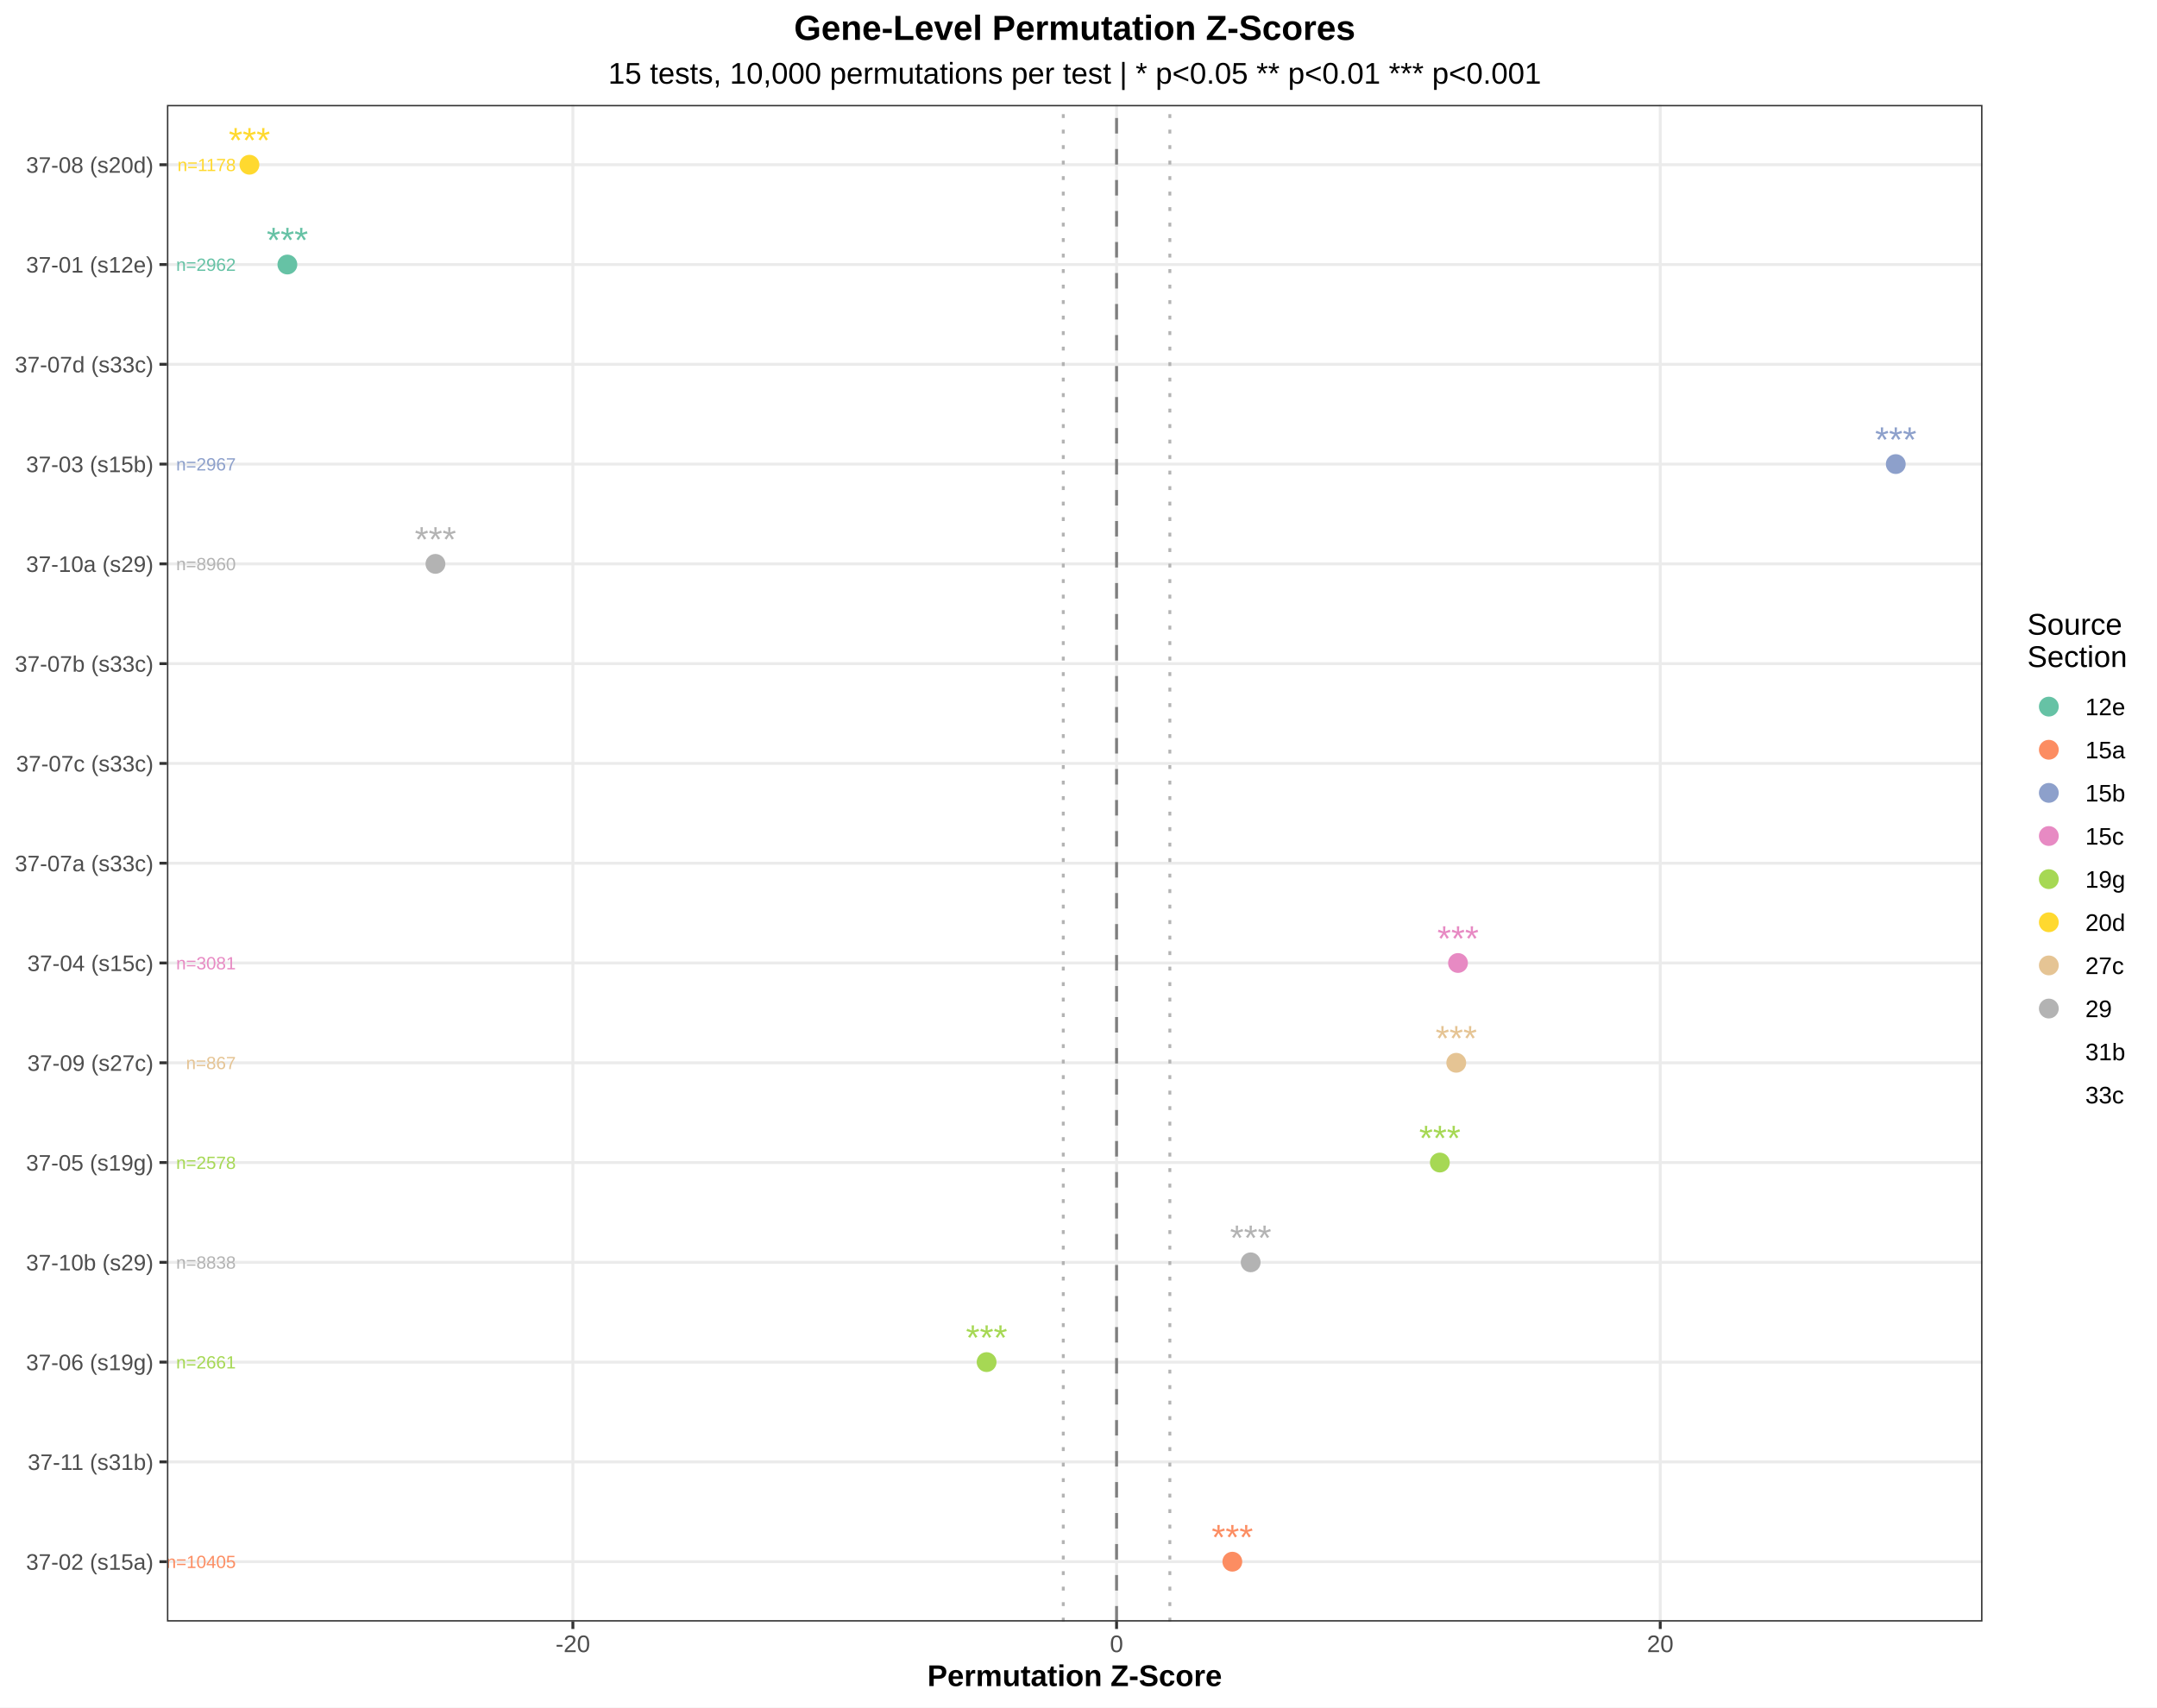
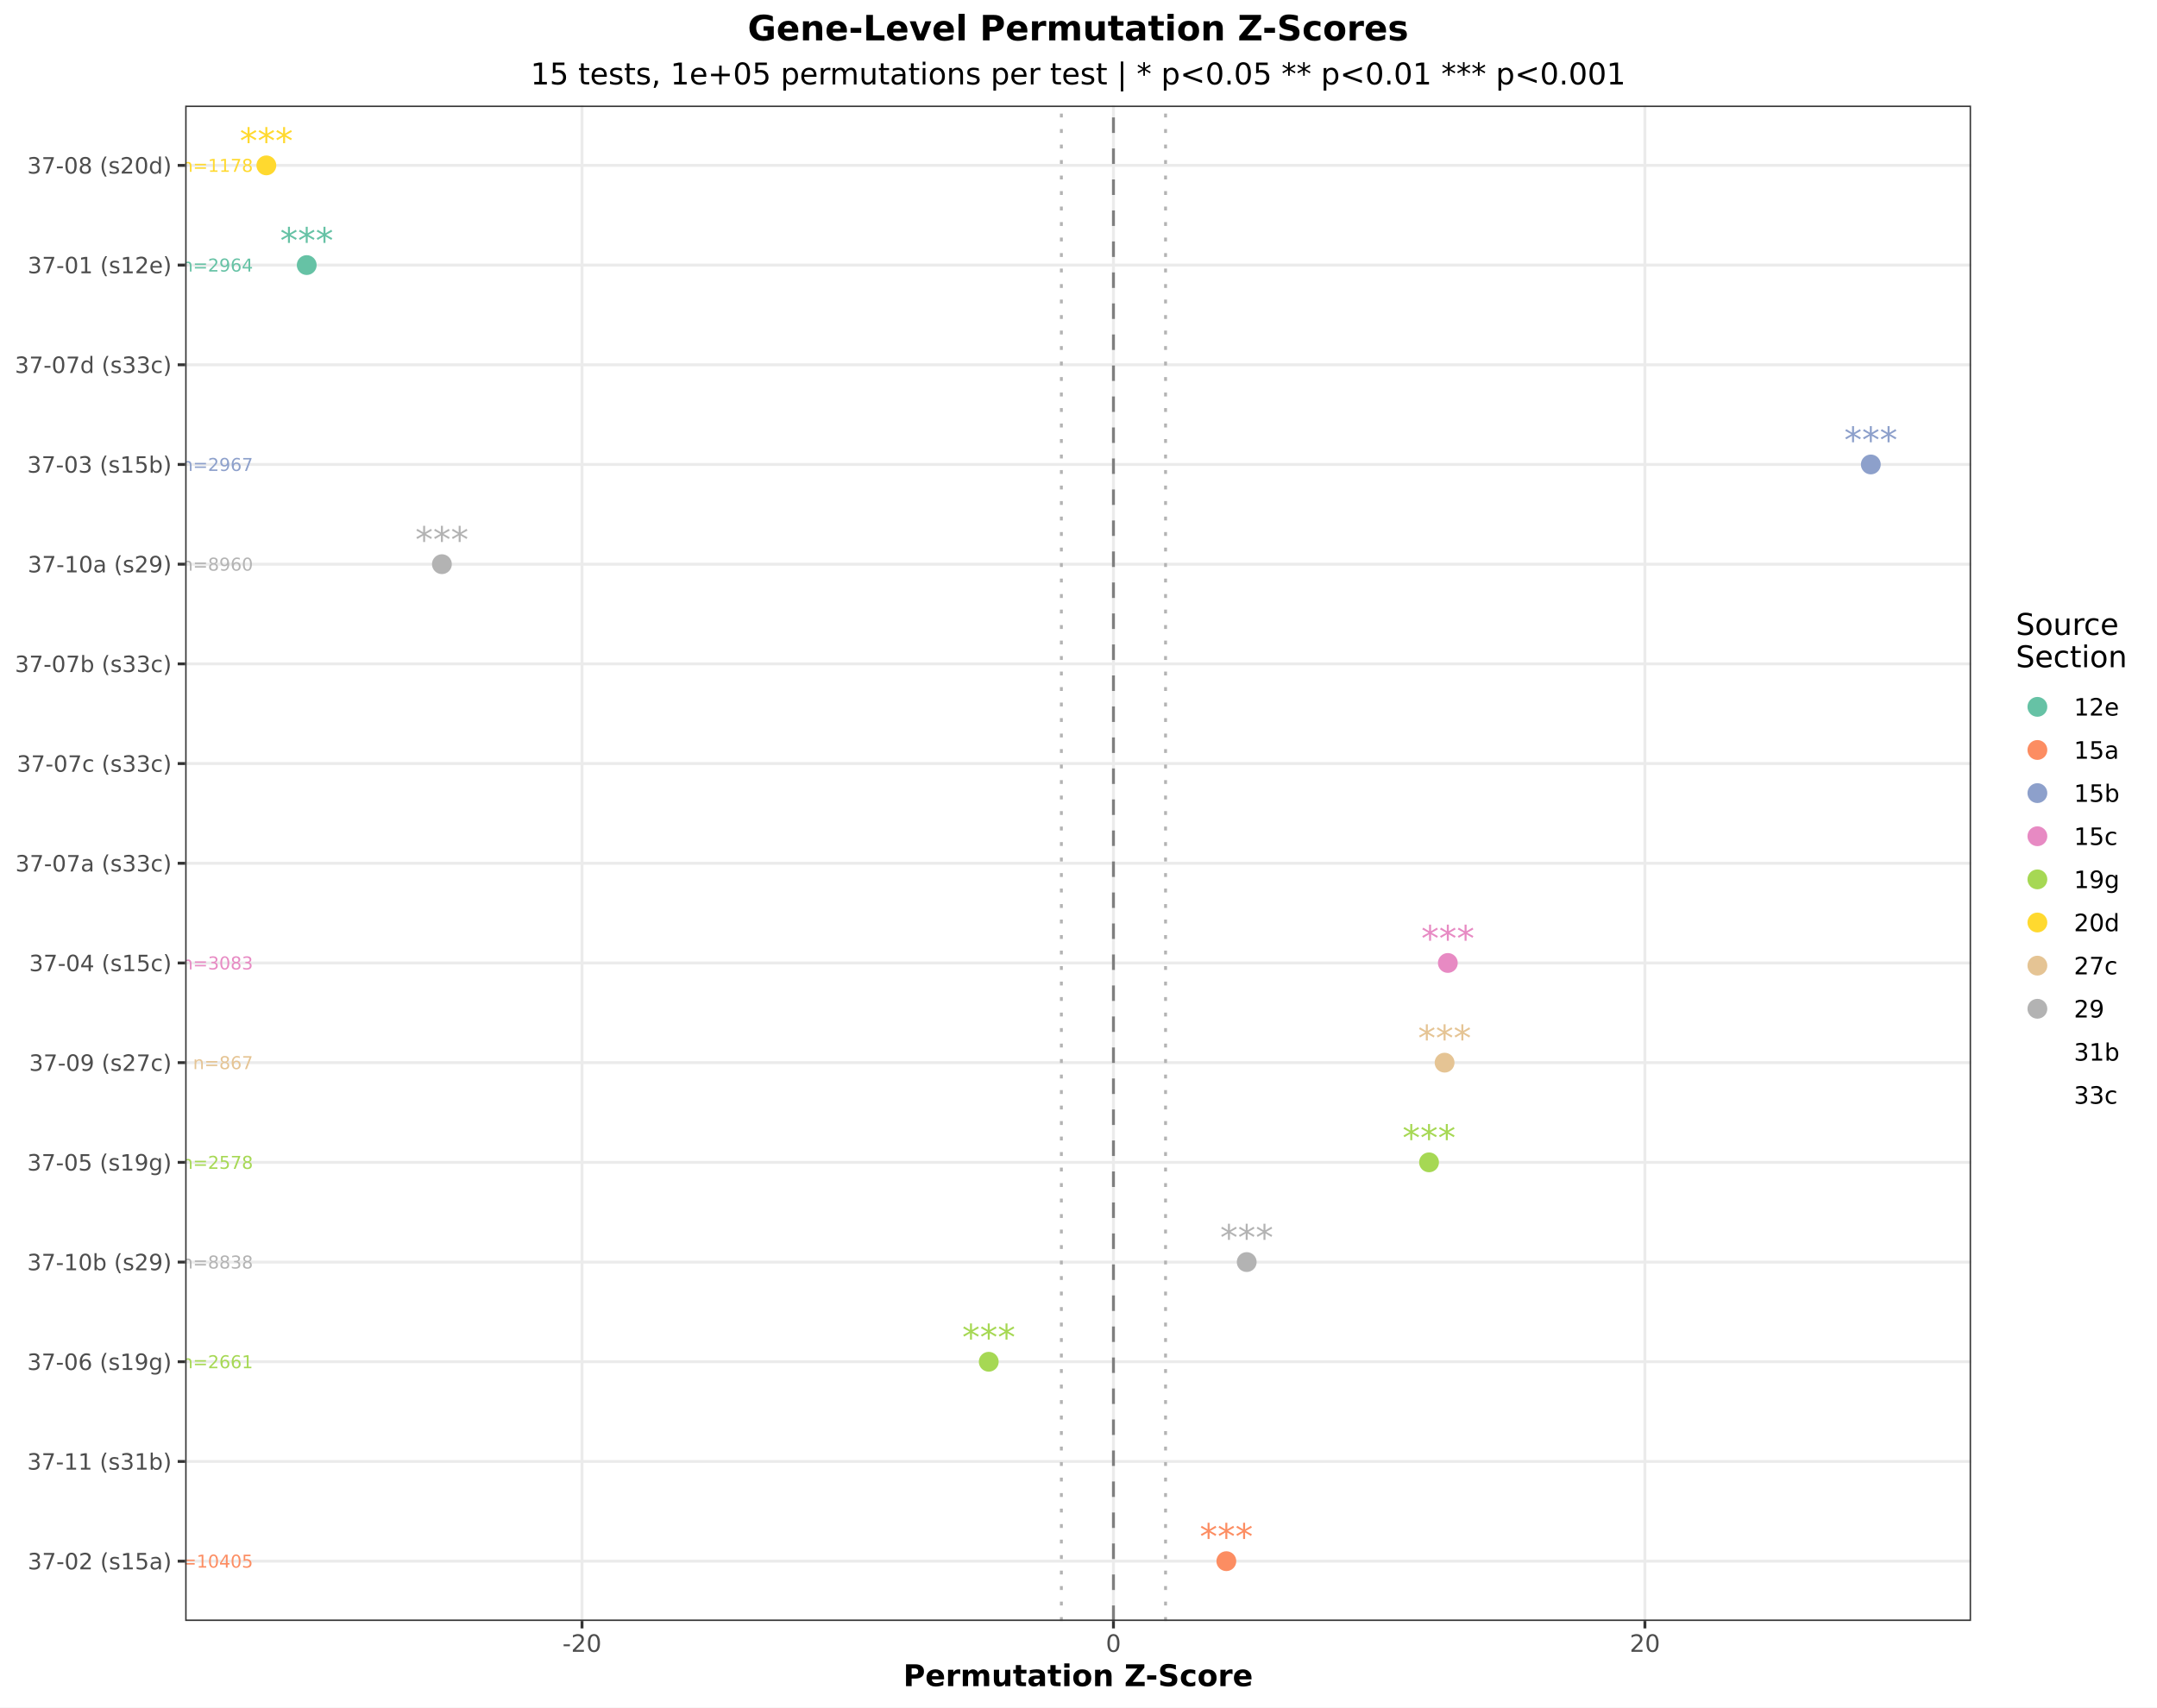
<svg xmlns="http://www.w3.org/2000/svg" width="864.00pt" height="684.00pt" viewBox="0 0 864.00 684.00">
  <g class="svglite">
    <defs>
      <style type="text/css">
    .svglite line, .svglite polyline, .svglite polygon, .svglite path, .svglite rect, .svglite circle {
      fill: none;
      stroke: #000000;
      stroke-linecap: round;
      stroke-linejoin: round;
      stroke-miterlimit: 10.00;
    }
    .svglite text {
      white-space: pre;
    }
    .svglite g.glyphgroup path {
      fill: inherit;
      stroke: none;
    }
  </style>
    </defs>
    <rect width="100%" height="100%" style="stroke: none; fill: #FFFFFF;" />
    <defs>
      <clipPath id="cpMC4wMHw4NjQuMDB8MC4wMHw2ODQuMDA=">
        <rect x="0.00" y="0.00" width="864.00" height="684.00" />
      </clipPath>
    </defs>
    <g clip-path="url(#cpMC4wMHw4NjQuMDB8MC4wMHw2ODQuMDA=)">
      <rect x="0.00" y="0" width="864.00" height="684.00" style="stroke-width: 1.16; stroke: #FFFFFF; fill: #FFFFFF;" />
    </g>
    <defs>
-       <clipPath id="cpNjYuODZ8Nzk0LjEwfDQyLjAyfDY0OS42NQ==">
-         <rect x="66.86" y="42.02" width="727.24" height="607.64" />
+       <clipPath id="cpNzQuMTd8Nzg5LjUyfDQyLjI5fDY0OS40Mg==">
+         <rect x="74.17" y="42.29" width="715.35" height="607.13" />
      </clipPath>
    </defs>
-     <g clip-path="url(#cpNjYuODZ8Nzk0LjEwfDQyLjAyfDY0OS42NQ==)">
-       <rect x="66.86" y="42.02" width="727.24" height="607.64" style="stroke-width: 1.16; stroke: none; fill: #FFFFFF;" />
-       <polyline points="66.86,625.67 794.10,625.67 " style="stroke-width: 1.16; stroke: #EBEBEB; stroke-linecap: butt;" />
-       <polyline points="66.86,585.69 794.10,585.69 " style="stroke-width: 1.16; stroke: #EBEBEB; stroke-linecap: butt;" />
-       <polyline points="66.86,545.71 794.10,545.71 " style="stroke-width: 1.16; stroke: #EBEBEB; stroke-linecap: butt;" />
-       <polyline points="66.86,505.74 794.10,505.74 " style="stroke-width: 1.16; stroke: #EBEBEB; stroke-linecap: butt;" />
-       <polyline points="66.86,465.76 794.10,465.76 " style="stroke-width: 1.16; stroke: #EBEBEB; stroke-linecap: butt;" />
-       <polyline points="66.86,425.79 794.10,425.79 " style="stroke-width: 1.16; stroke: #EBEBEB; stroke-linecap: butt;" />
-       <polyline points="66.86,385.81 794.10,385.81 " style="stroke-width: 1.16; stroke: #EBEBEB; stroke-linecap: butt;" />
-       <polyline points="66.86,345.83 794.10,345.83 " style="stroke-width: 1.16; stroke: #EBEBEB; stroke-linecap: butt;" />
-       <polyline points="66.86,305.86 794.10,305.86 " style="stroke-width: 1.16; stroke: #EBEBEB; stroke-linecap: butt;" />
-       <polyline points="66.86,265.88 794.10,265.88 " style="stroke-width: 1.16; stroke: #EBEBEB; stroke-linecap: butt;" />
-       <polyline points="66.86,225.91 794.10,225.91 " style="stroke-width: 1.16; stroke: #EBEBEB; stroke-linecap: butt;" />
-       <polyline points="66.86,185.93 794.10,185.93 " style="stroke-width: 1.16; stroke: #EBEBEB; stroke-linecap: butt;" />
-       <polyline points="66.86,145.95 794.10,145.95 " style="stroke-width: 1.16; stroke: #EBEBEB; stroke-linecap: butt;" />
-       <polyline points="66.86,105.98 794.10,105.98 " style="stroke-width: 1.16; stroke: #EBEBEB; stroke-linecap: butt;" />
-       <polyline points="66.86,66.00 794.10,66.00 " style="stroke-width: 1.16; stroke: #EBEBEB; stroke-linecap: butt;" />
-       <polyline points="229.47,649.65 229.47,42.02 " style="stroke-width: 1.16; stroke: #EBEBEB; stroke-linecap: butt;" />
-       <polyline points="447.25,649.65 447.25,42.02 " style="stroke-width: 1.16; stroke: #EBEBEB; stroke-linecap: butt;" />
-       <polyline points="665.02,649.65 665.02,42.02 " style="stroke-width: 1.16; stroke: #EBEBEB; stroke-linecap: butt;" />
-       <line x1="447.25" y1="649.65" x2="447.25" y2="42.02" style="stroke-width: 1.16; stroke: #7F7F7F; stroke-dasharray: 6.21,6.21; stroke-linecap: butt;" />
-       <line x1="425.90" y1="649.65" x2="425.90" y2="42.02" style="stroke-width: 1.16; stroke: #B3B3B3; stroke-dasharray: 1.55,4.66; stroke-linecap: butt;" />
-       <line x1="468.59" y1="649.65" x2="468.59" y2="42.02" style="stroke-width: 1.16; stroke: #B3B3B3; stroke-dasharray: 1.55,4.66; stroke-linecap: butt;" />
-       <circle cx="493.62" cy="625.67" r="3.59" style="stroke-width: 0.77; stroke: #FC8D62; fill: #FC8D62;" />
-       <circle cx="395.19" cy="545.71" r="3.59" style="stroke-width: 0.77; stroke: #A6D854; fill: #A6D854;" />
-       <circle cx="500.97" cy="505.74" r="3.59" style="stroke-width: 0.77; stroke: #B3B3B3; fill: #B3B3B3;" />
-       <circle cx="576.74" cy="465.76" r="3.59" style="stroke-width: 0.77; stroke: #A6D854; fill: #A6D854;" />
-       <circle cx="583.31" cy="425.79" r="3.59" style="stroke-width: 0.77; stroke: #E5C494; fill: #E5C494;" />
-       <circle cx="584.01" cy="385.81" r="3.59" style="stroke-width: 0.77; stroke: #E78AC3; fill: #E78AC3;" />
-       <circle cx="174.42" cy="225.91" r="3.59" style="stroke-width: 0.77; stroke: #B3B3B3; fill: #B3B3B3;" />
-       <circle cx="759.36" cy="185.93" r="3.59" style="stroke-width: 0.77; stroke: #8DA0CB; fill: #8DA0CB;" />
-       <circle cx="115.11" cy="105.98" r="3.59" style="stroke-width: 0.77; stroke: #66C2A5; fill: #66C2A5;" />
-       <circle cx="99.91" cy="66.00" r="3.59" style="stroke-width: 0.77; stroke: #FFD92F; fill: #FFD92F;" />
-       <text x="493.62" y="620.76" text-anchor="middle" style="font-size: 14.23px;fill: #FC8D62; font-family: &quot;Arial&quot;;" textLength="16.59px" lengthAdjust="spacingAndGlyphs">***</text>
-       <text x="400.39" y="580.79" text-anchor="middle" style="font-size: 14.23px;fill: none; font-family: &quot;Arial&quot;;" textLength="16.59px" lengthAdjust="spacingAndGlyphs">***</text>
-       <text x="395.19" y="540.81" text-anchor="middle" style="font-size: 14.23px;fill: #A6D854; font-family: &quot;Arial&quot;;" textLength="16.59px" lengthAdjust="spacingAndGlyphs">***</text>
-       <text x="500.97" y="500.83" text-anchor="middle" style="font-size: 14.23px;fill: #B3B3B3; font-family: &quot;Arial&quot;;" textLength="16.59px" lengthAdjust="spacingAndGlyphs">***</text>
-       <text x="576.74" y="460.86" text-anchor="middle" style="font-size: 14.23px;fill: #A6D854; font-family: &quot;Arial&quot;;" textLength="16.59px" lengthAdjust="spacingAndGlyphs">***</text>
-       <text x="583.31" y="420.88" text-anchor="middle" style="font-size: 14.23px;fill: #E5C494; font-family: &quot;Arial&quot;;" textLength="16.59px" lengthAdjust="spacingAndGlyphs">***</text>
-       <text x="584.01" y="380.91" text-anchor="middle" style="font-size: 14.23px;fill: #E78AC3; font-family: &quot;Arial&quot;;" textLength="16.59px" lengthAdjust="spacingAndGlyphs">***</text>
-       <text x="286.03" y="340.93" text-anchor="middle" style="font-size: 14.23px;fill: none; font-family: &quot;Arial&quot;;" textLength="16.59px" lengthAdjust="spacingAndGlyphs">***</text>
-       <text x="657.79" y="300.95" text-anchor="middle" style="font-size: 14.23px;fill: none; font-family: &quot;Arial&quot;;" textLength="16.59px" lengthAdjust="spacingAndGlyphs">***</text>
-       <text x="186.69" y="260.98" text-anchor="middle" style="font-size: 14.23px;fill: none; font-family: &quot;Arial&quot;;" textLength="16.59px" lengthAdjust="spacingAndGlyphs">***</text>
-       <text x="174.42" y="221.00" text-anchor="middle" style="font-size: 14.23px;fill: #B3B3B3; font-family: &quot;Arial&quot;;" textLength="16.59px" lengthAdjust="spacingAndGlyphs">***</text>
-       <text x="759.36" y="181.03" text-anchor="middle" style="font-size: 14.23px;fill: #8DA0CB; font-family: &quot;Arial&quot;;" textLength="16.59px" lengthAdjust="spacingAndGlyphs">***</text>
-       <text x="761.04" y="141.05" text-anchor="middle" style="font-size: 14.23px;fill: none; font-family: &quot;Arial&quot;;" textLength="16.59px" lengthAdjust="spacingAndGlyphs">***</text>
-       <text x="115.11" y="101.07" text-anchor="middle" style="font-size: 14.23px;fill: #66C2A5; font-family: &quot;Arial&quot;;" textLength="16.59px" lengthAdjust="spacingAndGlyphs">***</text>
-       <text x="99.91" y="61.10" text-anchor="middle" style="font-size: 14.23px;fill: #FFD92F; font-family: &quot;Arial&quot;;" textLength="16.59px" lengthAdjust="spacingAndGlyphs">***</text>
-       <text x="94.47" y="628.21" text-anchor="end" style="font-size: 7.11px;fill: #FC8D62; font-family: &quot;Arial&quot;;" textLength="27.88px" lengthAdjust="spacingAndGlyphs">n=10405</text>
-       <text x="94.47" y="588.24" text-anchor="end" style="font-size: 7.11px;fill: none; font-family: &quot;Arial&quot;;" textLength="23.92px" lengthAdjust="spacingAndGlyphs">n=3494</text>
-       <text x="94.47" y="548.26" text-anchor="end" style="font-size: 7.11px;fill: #A6D854; font-family: &quot;Arial&quot;;" textLength="23.92px" lengthAdjust="spacingAndGlyphs">n=2661</text>
-       <text x="94.47" y="508.28" text-anchor="end" style="font-size: 7.11px;fill: #B3B3B3; font-family: &quot;Arial&quot;;" textLength="23.92px" lengthAdjust="spacingAndGlyphs">n=8838</text>
-       <text x="94.47" y="468.31" text-anchor="end" style="font-size: 7.11px;fill: #A6D854; font-family: &quot;Arial&quot;;" textLength="23.92px" lengthAdjust="spacingAndGlyphs">n=2578</text>
-       <text x="94.47" y="428.33" text-anchor="end" style="font-size: 7.11px;fill: #E5C494; font-family: &quot;Arial&quot;;" textLength="19.97px" lengthAdjust="spacingAndGlyphs">n=867</text>
-       <text x="94.47" y="388.36" text-anchor="end" style="font-size: 7.11px;fill: #E78AC3; font-family: &quot;Arial&quot;;" textLength="23.92px" lengthAdjust="spacingAndGlyphs">n=3081</text>
-       <text x="94.47" y="348.38" text-anchor="end" style="font-size: 7.11px;fill: none; font-family: &quot;Arial&quot;;" textLength="23.92px" lengthAdjust="spacingAndGlyphs">n=1003</text>
-       <text x="94.47" y="308.40" text-anchor="end" style="font-size: 7.11px;fill: none; font-family: &quot;Arial&quot;;" textLength="19.97px" lengthAdjust="spacingAndGlyphs">n=914</text>
-       <text x="94.47" y="268.43" text-anchor="end" style="font-size: 7.11px;fill: none; font-family: &quot;Arial&quot;;" textLength="23.92px" lengthAdjust="spacingAndGlyphs">n=1635</text>
-       <text x="94.47" y="228.45" text-anchor="end" style="font-size: 7.11px;fill: #B3B3B3; font-family: &quot;Arial&quot;;" textLength="23.92px" lengthAdjust="spacingAndGlyphs">n=8960</text>
-       <text x="94.47" y="188.48" text-anchor="end" style="font-size: 7.11px;fill: #8DA0CB; font-family: &quot;Arial&quot;;" textLength="23.92px" lengthAdjust="spacingAndGlyphs">n=2967</text>
-       <text x="94.47" y="148.50" text-anchor="end" style="font-size: 7.11px;fill: none; font-family: &quot;Arial&quot;;" textLength="23.92px" lengthAdjust="spacingAndGlyphs">n=2861</text>
-       <text x="94.47" y="108.52" text-anchor="end" style="font-size: 7.11px;fill: #66C2A5; font-family: &quot;Arial&quot;;" textLength="23.92px" lengthAdjust="spacingAndGlyphs">n=2962</text>
-       <text x="94.47" y="68.55" text-anchor="end" style="font-size: 7.11px;fill: #FFD92F; font-family: &quot;Arial&quot;;" textLength="23.39px" lengthAdjust="spacingAndGlyphs">n=1178</text>
-       <rect x="66.86" y="42.02" width="727.24" height="607.64" style="stroke-width: 1.16; stroke: #333333;" />
+     <g clip-path="url(#cpNzQuMTd8Nzg5LjUyfDQyLjI5fDY0OS40Mg==)">
+       <rect x="74.17" y="42.29" width="715.35" height="607.13" style="stroke-width: 1.16; stroke: none; fill: #FFFFFF;" />
+       <polyline points="74.17,625.46 789.52,625.46 " style="stroke-width: 1.16; stroke: #EBEBEB; stroke-linecap: butt;" />
+       <polyline points="74.17,585.51 789.52,585.51 " style="stroke-width: 1.16; stroke: #EBEBEB; stroke-linecap: butt;" />
+       <polyline points="74.17,545.57 789.52,545.57 " style="stroke-width: 1.16; stroke: #EBEBEB; stroke-linecap: butt;" />
+       <polyline points="74.17,505.63 789.52,505.63 " style="stroke-width: 1.16; stroke: #EBEBEB; stroke-linecap: butt;" />
+       <polyline points="74.17,465.68 789.52,465.68 " style="stroke-width: 1.16; stroke: #EBEBEB; stroke-linecap: butt;" />
+       <polyline points="74.17,425.74 789.52,425.74 " style="stroke-width: 1.16; stroke: #EBEBEB; stroke-linecap: butt;" />
+       <polyline points="74.17,385.80 789.52,385.80 " style="stroke-width: 1.16; stroke: #EBEBEB; stroke-linecap: butt;" />
+       <polyline points="74.17,345.86 789.52,345.86 " style="stroke-width: 1.16; stroke: #EBEBEB; stroke-linecap: butt;" />
+       <polyline points="74.17,305.91 789.52,305.91 " style="stroke-width: 1.16; stroke: #EBEBEB; stroke-linecap: butt;" />
+       <polyline points="74.17,265.97 789.52,265.97 " style="stroke-width: 1.16; stroke: #EBEBEB; stroke-linecap: butt;" />
+       <polyline points="74.17,226.03 789.52,226.03 " style="stroke-width: 1.16; stroke: #EBEBEB; stroke-linecap: butt;" />
+       <polyline points="74.17,186.08 789.52,186.08 " style="stroke-width: 1.16; stroke: #EBEBEB; stroke-linecap: butt;" />
+       <polyline points="74.17,146.14 789.52,146.14 " style="stroke-width: 1.16; stroke: #EBEBEB; stroke-linecap: butt;" />
+       <polyline points="74.17,106.20 789.52,106.20 " style="stroke-width: 1.16; stroke: #EBEBEB; stroke-linecap: butt;" />
+       <polyline points="74.17,66.26 789.52,66.26 " style="stroke-width: 1.16; stroke: #EBEBEB; stroke-linecap: butt;" />
+       <polyline points="233.13,649.42 233.13,42.29 " style="stroke-width: 1.16; stroke: #EBEBEB; stroke-linecap: butt;" />
+       <polyline points="446.00,649.42 446.00,42.29 " style="stroke-width: 1.16; stroke: #EBEBEB; stroke-linecap: butt;" />
+       <polyline points="658.88,649.42 658.88,42.29 " style="stroke-width: 1.16; stroke: #EBEBEB; stroke-linecap: butt;" />
+       <line x1="446.00" y1="649.42" x2="446.00" y2="42.29" style="stroke-width: 1.16; stroke: #7F7F7F; stroke-dasharray: 6.21,6.21; stroke-linecap: butt;" />
+       <line x1="425.14" y1="649.42" x2="425.14" y2="42.29" style="stroke-width: 1.16; stroke: #B3B3B3; stroke-dasharray: 1.55,4.66; stroke-linecap: butt;" />
+       <line x1="466.87" y1="649.42" x2="466.87" y2="42.29" style="stroke-width: 1.16; stroke: #B3B3B3; stroke-dasharray: 1.55,4.66; stroke-linecap: butt;" />
+       <circle cx="491.22" cy="625.46" r="3.59" style="stroke-width: 0.77; stroke: #FC8D62; fill: #FC8D62;" />
+       <circle cx="396.05" cy="545.57" r="3.59" style="stroke-width: 0.77; stroke: #A6D854; fill: #A6D854;" />
+       <circle cx="499.38" cy="505.63" r="3.59" style="stroke-width: 0.77; stroke: #B3B3B3; fill: #B3B3B3;" />
+       <circle cx="572.41" cy="465.68" r="3.59" style="stroke-width: 0.77; stroke: #A6D854; fill: #A6D854;" />
+       <circle cx="578.64" cy="425.74" r="3.59" style="stroke-width: 0.77; stroke: #E5C494; fill: #E5C494;" />
+       <circle cx="579.94" cy="385.80" r="3.59" style="stroke-width: 0.77; stroke: #E78AC3; fill: #E78AC3;" />
+       <circle cx="177.01" cy="226.03" r="3.59" style="stroke-width: 0.77; stroke: #B3B3B3; fill: #B3B3B3;" />
+       <circle cx="749.37" cy="186.08" r="3.59" style="stroke-width: 0.77; stroke: #8DA0CB; fill: #8DA0CB;" />
+       <circle cx="122.86" cy="106.20" r="3.59" style="stroke-width: 0.77; stroke: #66C2A5; fill: #66C2A5;" />
+       <circle cx="106.69" cy="66.26" r="3.59" style="stroke-width: 0.77; stroke: #FFD92F; fill: #FFD92F;" />
+       <text x="491.22" y="620.65" text-anchor="middle" style="font-size: 14.23px;fill: #FC8D62; font-family: &quot;DejaVu Sans&quot;;" textLength="21.33px" lengthAdjust="spacingAndGlyphs">***</text>
+       <text x="400.35" y="580.71" text-anchor="middle" style="font-size: 14.23px;fill: none; font-family: &quot;DejaVu Sans&quot;;" textLength="21.33px" lengthAdjust="spacingAndGlyphs">***</text>
+       <text x="396.05" y="540.77" text-anchor="middle" style="font-size: 14.23px;fill: #A6D854; font-family: &quot;DejaVu Sans&quot;;" textLength="21.33px" lengthAdjust="spacingAndGlyphs">***</text>
+       <text x="499.38" y="500.83" text-anchor="middle" style="font-size: 14.23px;fill: #B3B3B3; font-family: &quot;DejaVu Sans&quot;;" textLength="21.33px" lengthAdjust="spacingAndGlyphs">***</text>
+       <text x="572.41" y="460.88" text-anchor="middle" style="font-size: 14.23px;fill: #A6D854; font-family: &quot;DejaVu Sans&quot;;" textLength="21.33px" lengthAdjust="spacingAndGlyphs">***</text>
+       <text x="578.64" y="420.94" text-anchor="middle" style="font-size: 14.23px;fill: #E5C494; font-family: &quot;DejaVu Sans&quot;;" textLength="21.33px" lengthAdjust="spacingAndGlyphs">***</text>
+       <text x="579.94" y="381.00" text-anchor="middle" style="font-size: 14.23px;fill: #E78AC3; font-family: &quot;DejaVu Sans&quot;;" textLength="21.33px" lengthAdjust="spacingAndGlyphs">***</text>
+       <text x="287.48" y="341.05" text-anchor="middle" style="font-size: 14.23px;fill: none; font-family: &quot;DejaVu Sans&quot;;" textLength="21.33px" lengthAdjust="spacingAndGlyphs">***</text>
+       <text x="651.54" y="301.11" text-anchor="middle" style="font-size: 14.23px;fill: none; font-family: &quot;DejaVu Sans&quot;;" textLength="21.33px" lengthAdjust="spacingAndGlyphs">***</text>
+       <text x="191.13" y="261.17" text-anchor="middle" style="font-size: 14.23px;fill: none; font-family: &quot;DejaVu Sans&quot;;" textLength="21.33px" lengthAdjust="spacingAndGlyphs">***</text>
+       <text x="177.01" y="221.23" text-anchor="middle" style="font-size: 14.23px;fill: #B3B3B3; font-family: &quot;DejaVu Sans&quot;;" textLength="21.33px" lengthAdjust="spacingAndGlyphs">***</text>
+       <text x="749.37" y="181.28" text-anchor="middle" style="font-size: 14.23px;fill: #8DA0CB; font-family: &quot;DejaVu Sans&quot;;" textLength="21.33px" lengthAdjust="spacingAndGlyphs">***</text>
+       <text x="757.00" y="141.34" text-anchor="middle" style="font-size: 14.23px;fill: none; font-family: &quot;DejaVu Sans&quot;;" textLength="21.33px" lengthAdjust="spacingAndGlyphs">***</text>
+       <text x="122.86" y="101.40" text-anchor="middle" style="font-size: 14.23px;fill: #66C2A5; font-family: &quot;DejaVu Sans&quot;;" textLength="21.33px" lengthAdjust="spacingAndGlyphs">***</text>
+       <text x="106.69" y="61.45" text-anchor="middle" style="font-size: 14.23px;fill: #FFD92F; font-family: &quot;DejaVu Sans&quot;;" textLength="21.33px" lengthAdjust="spacingAndGlyphs">***</text>
+       <text x="101.36" y="628.05" text-anchor="end" style="font-size: 7.11px;fill: #FC8D62; font-family: &quot;DejaVu Sans&quot;;" textLength="33.03px" lengthAdjust="spacingAndGlyphs">n=10405</text>
+       <text x="101.36" y="588.11" text-anchor="end" style="font-size: 7.11px;fill: none; font-family: &quot;DejaVu Sans&quot;;" textLength="28.52px" lengthAdjust="spacingAndGlyphs">n=3497</text>
+       <text x="101.36" y="548.16" text-anchor="end" style="font-size: 7.11px;fill: #A6D854; font-family: &quot;DejaVu Sans&quot;;" textLength="28.52px" lengthAdjust="spacingAndGlyphs">n=2661</text>
+       <text x="101.36" y="508.22" text-anchor="end" style="font-size: 7.11px;fill: #B3B3B3; font-family: &quot;DejaVu Sans&quot;;" textLength="28.52px" lengthAdjust="spacingAndGlyphs">n=8838</text>
+       <text x="101.36" y="468.28" text-anchor="end" style="font-size: 7.11px;fill: #A6D854; font-family: &quot;DejaVu Sans&quot;;" textLength="28.52px" lengthAdjust="spacingAndGlyphs">n=2578</text>
+       <text x="101.36" y="428.33" text-anchor="end" style="font-size: 7.11px;fill: #E5C494; font-family: &quot;DejaVu Sans&quot;;" textLength="24.00px" lengthAdjust="spacingAndGlyphs">n=867</text>
+       <text x="101.36" y="388.39" text-anchor="end" style="font-size: 7.11px;fill: #E78AC3; font-family: &quot;DejaVu Sans&quot;;" textLength="28.52px" lengthAdjust="spacingAndGlyphs">n=3083</text>
+       <text x="101.36" y="348.45" text-anchor="end" style="font-size: 7.11px;fill: none; font-family: &quot;DejaVu Sans&quot;;" textLength="28.52px" lengthAdjust="spacingAndGlyphs">n=1004</text>
+       <text x="101.36" y="308.51" text-anchor="end" style="font-size: 7.11px;fill: none; font-family: &quot;DejaVu Sans&quot;;" textLength="24.00px" lengthAdjust="spacingAndGlyphs">n=915</text>
+       <text x="101.36" y="268.56" text-anchor="end" style="font-size: 7.11px;fill: none; font-family: &quot;DejaVu Sans&quot;;" textLength="28.52px" lengthAdjust="spacingAndGlyphs">n=1635</text>
+       <text x="101.36" y="228.62" text-anchor="end" style="font-size: 7.11px;fill: #B3B3B3; font-family: &quot;DejaVu Sans&quot;;" textLength="28.52px" lengthAdjust="spacingAndGlyphs">n=8960</text>
+       <text x="101.36" y="188.68" text-anchor="end" style="font-size: 7.11px;fill: #8DA0CB; font-family: &quot;DejaVu Sans&quot;;" textLength="28.52px" lengthAdjust="spacingAndGlyphs">n=2967</text>
+       <text x="101.36" y="148.73" text-anchor="end" style="font-size: 7.11px;fill: none; font-family: &quot;DejaVu Sans&quot;;" textLength="28.52px" lengthAdjust="spacingAndGlyphs">n=2865</text>
+       <text x="101.36" y="108.79" text-anchor="end" style="font-size: 7.11px;fill: #66C2A5; font-family: &quot;DejaVu Sans&quot;;" textLength="28.52px" lengthAdjust="spacingAndGlyphs">n=2964</text>
+       <text x="101.36" y="68.85" text-anchor="end" style="font-size: 7.11px;fill: #FFD92F; font-family: &quot;DejaVu Sans&quot;;" textLength="28.52px" lengthAdjust="spacingAndGlyphs">n=1178</text>
+       <rect x="74.17" y="42.29" width="715.35" height="607.13" style="stroke-width: 1.16; stroke: #333333;" />
    </g>
    <g clip-path="url(#cpMC4wMHw4NjQuMDB8MC4wMHw2ODQuMDA=)">
-       <text x="61.48" y="628.89" text-anchor="end" style="font-size: 9.00px;fill: #4D4D4D; font-family: &quot;Arial&quot;;" textLength="51.00px" lengthAdjust="spacingAndGlyphs">37-02 (s15a)</text>
-       <text x="61.48" y="588.91" text-anchor="end" style="font-size: 9.00px;fill: #4D4D4D; font-family: &quot;Arial&quot;;" textLength="50.33px" lengthAdjust="spacingAndGlyphs">37-11 (s31b)</text>
-       <text x="61.48" y="548.94" text-anchor="end" style="font-size: 9.00px;fill: #4D4D4D; font-family: &quot;Arial&quot;;" textLength="51.00px" lengthAdjust="spacingAndGlyphs">37-06 (s19g)</text>
-       <text x="61.48" y="508.96" text-anchor="end" style="font-size: 9.00px;fill: #4D4D4D; font-family: &quot;Arial&quot;;" textLength="51.00px" lengthAdjust="spacingAndGlyphs">37-10b (s29)</text>
-       <text x="61.48" y="468.98" text-anchor="end" style="font-size: 9.00px;fill: #4D4D4D; font-family: &quot;Arial&quot;;" textLength="51.00px" lengthAdjust="spacingAndGlyphs">37-05 (s19g)</text>
-       <text x="61.48" y="429.01" text-anchor="end" style="font-size: 9.00px;fill: #4D4D4D; font-family: &quot;Arial&quot;;" textLength="50.50px" lengthAdjust="spacingAndGlyphs">37-09 (s27c)</text>
-       <text x="61.48" y="389.03" text-anchor="end" style="font-size: 9.00px;fill: #4D4D4D; font-family: &quot;Arial&quot;;" textLength="50.50px" lengthAdjust="spacingAndGlyphs">37-04 (s15c)</text>
-       <text x="61.48" y="349.06" text-anchor="end" style="font-size: 9.00px;fill: #4D4D4D; font-family: &quot;Arial&quot;;" textLength="55.50px" lengthAdjust="spacingAndGlyphs">37-07a (s33c)</text>
-       <text x="61.48" y="309.08" text-anchor="end" style="font-size: 9.00px;fill: #4D4D4D; font-family: &quot;Arial&quot;;" textLength="55.00px" lengthAdjust="spacingAndGlyphs">37-07c (s33c)</text>
-       <text x="61.48" y="269.10" text-anchor="end" style="font-size: 9.00px;fill: #4D4D4D; font-family: &quot;Arial&quot;;" textLength="55.50px" lengthAdjust="spacingAndGlyphs">37-07b (s33c)</text>
-       <text x="61.48" y="229.13" text-anchor="end" style="font-size: 9.00px;fill: #4D4D4D; font-family: &quot;Arial&quot;;" textLength="51.00px" lengthAdjust="spacingAndGlyphs">37-10a (s29)</text>
-       <text x="61.48" y="189.15" text-anchor="end" style="font-size: 9.00px;fill: #4D4D4D; font-family: &quot;Arial&quot;;" textLength="51.00px" lengthAdjust="spacingAndGlyphs">37-03 (s15b)</text>
-       <text x="61.48" y="149.18" text-anchor="end" style="font-size: 9.00px;fill: #4D4D4D; font-family: &quot;Arial&quot;;" textLength="55.50px" lengthAdjust="spacingAndGlyphs">37-07d (s33c)</text>
-       <text x="61.48" y="109.20" text-anchor="end" style="font-size: 9.00px;fill: #4D4D4D; font-family: &quot;Arial&quot;;" textLength="51.00px" lengthAdjust="spacingAndGlyphs">37-01 (s12e)</text>
-       <text x="61.48" y="69.22" text-anchor="end" style="font-size: 9.00px;fill: #4D4D4D; font-family: &quot;Arial&quot;;" textLength="51.00px" lengthAdjust="spacingAndGlyphs">37-08 (s20d)</text>
-       <polyline points="63.87,625.67 66.86,625.67 " style="stroke-width: 1.16; stroke: #333333; stroke-linecap: butt;" />
-       <polyline points="63.87,585.69 66.86,585.69 " style="stroke-width: 1.16; stroke: #333333; stroke-linecap: butt;" />
-       <polyline points="63.87,545.71 66.86,545.71 " style="stroke-width: 1.16; stroke: #333333; stroke-linecap: butt;" />
-       <polyline points="63.87,505.74 66.86,505.74 " style="stroke-width: 1.16; stroke: #333333; stroke-linecap: butt;" />
-       <polyline points="63.87,465.76 66.86,465.76 " style="stroke-width: 1.16; stroke: #333333; stroke-linecap: butt;" />
-       <polyline points="63.87,425.79 66.86,425.79 " style="stroke-width: 1.16; stroke: #333333; stroke-linecap: butt;" />
-       <polyline points="63.87,385.81 66.86,385.81 " style="stroke-width: 1.16; stroke: #333333; stroke-linecap: butt;" />
-       <polyline points="63.87,345.83 66.86,345.83 " style="stroke-width: 1.16; stroke: #333333; stroke-linecap: butt;" />
-       <polyline points="63.87,305.86 66.86,305.86 " style="stroke-width: 1.16; stroke: #333333; stroke-linecap: butt;" />
-       <polyline points="63.87,265.88 66.86,265.88 " style="stroke-width: 1.16; stroke: #333333; stroke-linecap: butt;" />
-       <polyline points="63.87,225.91 66.86,225.91 " style="stroke-width: 1.16; stroke: #333333; stroke-linecap: butt;" />
-       <polyline points="63.87,185.93 66.86,185.93 " style="stroke-width: 1.16; stroke: #333333; stroke-linecap: butt;" />
-       <polyline points="63.87,145.95 66.86,145.95 " style="stroke-width: 1.16; stroke: #333333; stroke-linecap: butt;" />
-       <polyline points="63.87,105.98 66.86,105.98 " style="stroke-width: 1.16; stroke: #333333; stroke-linecap: butt;" />
-       <polyline points="63.87,66.00 66.86,66.00 " style="stroke-width: 1.16; stroke: #333333; stroke-linecap: butt;" />
-       <polyline points="229.47,652.64 229.47,649.65 " style="stroke-width: 1.16; stroke: #333333; stroke-linecap: butt;" />
-       <polyline points="447.25,652.64 447.25,649.65 " style="stroke-width: 1.16; stroke: #333333; stroke-linecap: butt;" />
-       <polyline points="665.02,652.64 665.02,649.65 " style="stroke-width: 1.16; stroke: #333333; stroke-linecap: butt;" />
-       <text x="229.47" y="661.90" text-anchor="middle" style="font-size: 9.60px;fill: #4D4D4D; font-family: &quot;Arial&quot;;" textLength="13.84px" lengthAdjust="spacingAndGlyphs">-20</text>
-       <text x="447.25" y="661.90" text-anchor="middle" style="font-size: 9.60px;fill: #4D4D4D; font-family: &quot;Arial&quot;;" textLength="5.33px" lengthAdjust="spacingAndGlyphs">0</text>
-       <text x="665.02" y="661.90" text-anchor="middle" style="font-size: 9.60px;fill: #4D4D4D; font-family: &quot;Arial&quot;;" textLength="10.66px" lengthAdjust="spacingAndGlyphs">20</text>
-       <text x="430.48" y="675.50" text-anchor="middle" style="font-size: 12.00px; font-weight: bold; font-family: &quot;Arial&quot;;" textLength="118.00px" lengthAdjust="spacingAndGlyphs">Permutation Z-Score</text>
-       <rect x="806.05" y="238.43" width="51.97" height="214.81" style="stroke-width: 1.16; stroke: none; fill: #FFFFFF;" />
-       <text x="812.03" y="254.26" style="font-size: 12.00px; font-family: &quot;Arial&quot;;" textLength="38.02px" lengthAdjust="spacingAndGlyphs">Source</text>
-       <text x="812.03" y="267.22" style="font-size: 12.00px; font-family: &quot;Arial&quot;;" textLength="40.02px" lengthAdjust="spacingAndGlyphs">Section</text>
-       <rect x="812.03" y="274.46" width="17.28" height="17.28" style="stroke-width: 1.16; stroke: none; fill: #FFFFFF;" />
-       <circle cx="820.67" cy="283.10" r="3.59" style="stroke-width: 0.77; stroke: #66C2A5; fill: #66C2A5;" />
-       <rect x="812.03" y="291.74" width="17.28" height="17.28" style="stroke-width: 1.16; stroke: none; fill: #FFFFFF;" />
-       <circle cx="820.67" cy="300.38" r="3.59" style="stroke-width: 0.77; stroke: #FC8D62; fill: #FC8D62;" />
-       <rect x="812.03" y="309.02" width="17.28" height="17.28" style="stroke-width: 1.16; stroke: none; fill: #FFFFFF;" />
-       <circle cx="820.67" cy="317.66" r="3.59" style="stroke-width: 0.77; stroke: #8DA0CB; fill: #8DA0CB;" />
-       <rect x="812.03" y="326.30" width="17.28" height="17.28" style="stroke-width: 1.16; stroke: none; fill: #FFFFFF;" />
-       <circle cx="820.67" cy="334.94" r="3.59" style="stroke-width: 0.77; stroke: #E78AC3; fill: #E78AC3;" />
-       <rect x="812.03" y="343.58" width="17.28" height="17.28" style="stroke-width: 1.16; stroke: none; fill: #FFFFFF;" />
-       <circle cx="820.67" cy="352.22" r="3.59" style="stroke-width: 0.77; stroke: #A6D854; fill: #A6D854;" />
-       <rect x="812.03" y="360.86" width="17.28" height="17.28" style="stroke-width: 1.16; stroke: none; fill: #FFFFFF;" />
-       <circle cx="820.67" cy="369.50" r="3.59" style="stroke-width: 0.77; stroke: #FFD92F; fill: #FFD92F;" />
-       <rect x="812.03" y="378.14" width="17.28" height="17.28" style="stroke-width: 1.16; stroke: none; fill: #FFFFFF;" />
-       <circle cx="820.67" cy="386.78" r="3.59" style="stroke-width: 0.77; stroke: #E5C494; fill: #E5C494;" />
-       <rect x="812.03" y="395.42" width="17.28" height="17.28" style="stroke-width: 1.16; stroke: none; fill: #FFFFFF;" />
-       <circle cx="820.67" cy="404.06" r="3.59" style="stroke-width: 0.77; stroke: #B3B3B3; fill: #B3B3B3;" />
-       <rect x="812.03" y="412.70" width="17.28" height="17.28" style="stroke-width: 1.16; stroke: none; fill: #FFFFFF;" />
-       <circle cx="820.67" cy="421.34" r="3.59" style="stroke-width: 0.77; stroke: none;" />
-       <rect x="812.03" y="429.98" width="17.28" height="17.28" style="stroke-width: 1.16; stroke: none; fill: #FFFFFF;" />
-       <circle cx="820.67" cy="438.62" r="3.59" style="stroke-width: 0.77; stroke: none;" />
-       <text x="835.29" y="286.54" style="font-size: 9.60px; font-family: &quot;Arial&quot;;" textLength="15.98px" lengthAdjust="spacingAndGlyphs">12e</text>
-       <text x="835.29" y="303.82" style="font-size: 9.60px; font-family: &quot;Arial&quot;;" textLength="15.98px" lengthAdjust="spacingAndGlyphs">15a</text>
-       <text x="835.29" y="321.10" style="font-size: 9.60px; font-family: &quot;Arial&quot;;" textLength="15.98px" lengthAdjust="spacingAndGlyphs">15b</text>
-       <text x="835.29" y="338.38" style="font-size: 9.60px; font-family: &quot;Arial&quot;;" textLength="15.45px" lengthAdjust="spacingAndGlyphs">15c</text>
-       <text x="835.29" y="355.66" style="font-size: 9.60px; font-family: &quot;Arial&quot;;" textLength="15.98px" lengthAdjust="spacingAndGlyphs">19g</text>
-       <text x="835.29" y="372.94" style="font-size: 9.60px; font-family: &quot;Arial&quot;;" textLength="15.98px" lengthAdjust="spacingAndGlyphs">20d</text>
-       <text x="835.29" y="390.22" style="font-size: 9.60px; font-family: &quot;Arial&quot;;" textLength="15.45px" lengthAdjust="spacingAndGlyphs">27c</text>
-       <text x="835.29" y="407.50" style="font-size: 9.60px; font-family: &quot;Arial&quot;;" textLength="10.66px" lengthAdjust="spacingAndGlyphs">29</text>
-       <text x="835.29" y="424.78" style="font-size: 9.60px; font-family: &quot;Arial&quot;;" textLength="15.98px" lengthAdjust="spacingAndGlyphs">31b</text>
-       <text x="835.29" y="442.06" style="font-size: 9.60px; font-family: &quot;Arial&quot;;" textLength="15.45px" lengthAdjust="spacingAndGlyphs">33c</text>
-       <text x="430.48" y="33.52" text-anchor="middle" style="font-size: 12.00px; font-family: &quot;Arial&quot;;" textLength="380.23px" lengthAdjust="spacingAndGlyphs">15 tests, 10,000 permutations per test | * p&lt;0.05  ** p&lt;0.01  *** p&lt;0.001</text>
-       <text x="430.48" y="16.00" text-anchor="middle" style="font-size: 14.00px; font-weight: bold; font-family: &quot;Arial&quot;;" textLength="224.77px" lengthAdjust="spacingAndGlyphs">Gene-Level Permutation Z-Scores</text>
+       <text x="68.79" y="628.74" text-anchor="end" style="font-size: 9.00px;fill: #4D4D4D; font-family: &quot;DejaVu Sans&quot;;" textLength="57.66px" lengthAdjust="spacingAndGlyphs">37-02 (s15a)</text>
+       <text x="68.79" y="588.79" text-anchor="end" style="font-size: 9.00px;fill: #4D4D4D; font-family: &quot;DejaVu Sans&quot;;" textLength="57.86px" lengthAdjust="spacingAndGlyphs">37-11 (s31b)</text>
+       <text x="68.79" y="548.85" text-anchor="end" style="font-size: 9.00px;fill: #4D4D4D; font-family: &quot;DejaVu Sans&quot;;" textLength="57.86px" lengthAdjust="spacingAndGlyphs">37-06 (s19g)</text>
+       <text x="68.79" y="508.91" text-anchor="end" style="font-size: 9.00px;fill: #4D4D4D; font-family: &quot;DejaVu Sans&quot;;" textLength="57.86px" lengthAdjust="spacingAndGlyphs">37-10b (s29)</text>
+       <text x="68.79" y="468.96" text-anchor="end" style="font-size: 9.00px;fill: #4D4D4D; font-family: &quot;DejaVu Sans&quot;;" textLength="57.86px" lengthAdjust="spacingAndGlyphs">37-05 (s19g)</text>
+       <text x="68.79" y="429.02" text-anchor="end" style="font-size: 9.00px;fill: #4D4D4D; font-family: &quot;DejaVu Sans&quot;;" textLength="57.09px" lengthAdjust="spacingAndGlyphs">37-09 (s27c)</text>
+       <text x="68.79" y="389.08" text-anchor="end" style="font-size: 9.00px;fill: #4D4D4D; font-family: &quot;DejaVu Sans&quot;;" textLength="57.09px" lengthAdjust="spacingAndGlyphs">37-04 (s15c)</text>
+       <text x="68.79" y="349.14" text-anchor="end" style="font-size: 9.00px;fill: #4D4D4D; font-family: &quot;DejaVu Sans&quot;;" textLength="62.61px" lengthAdjust="spacingAndGlyphs">37-07a (s33c)</text>
+       <text x="68.79" y="309.19" text-anchor="end" style="font-size: 9.00px;fill: #4D4D4D; font-family: &quot;DejaVu Sans&quot;;" textLength="62.05px" lengthAdjust="spacingAndGlyphs">37-07c (s33c)</text>
+       <text x="68.79" y="269.25" text-anchor="end" style="font-size: 9.00px;fill: #4D4D4D; font-family: &quot;DejaVu Sans&quot;;" textLength="62.81px" lengthAdjust="spacingAndGlyphs">37-07b (s33c)</text>
+       <text x="68.79" y="229.31" text-anchor="end" style="font-size: 9.00px;fill: #4D4D4D; font-family: &quot;DejaVu Sans&quot;;" textLength="57.66px" lengthAdjust="spacingAndGlyphs">37-10a (s29)</text>
+       <text x="68.79" y="189.36" text-anchor="end" style="font-size: 9.00px;fill: #4D4D4D; font-family: &quot;DejaVu Sans&quot;;" textLength="57.86px" lengthAdjust="spacingAndGlyphs">37-03 (s15b)</text>
+       <text x="68.79" y="149.42" text-anchor="end" style="font-size: 9.00px;fill: #4D4D4D; font-family: &quot;DejaVu Sans&quot;;" textLength="62.81px" lengthAdjust="spacingAndGlyphs">37-07d (s33c)</text>
+       <text x="68.79" y="109.48" text-anchor="end" style="font-size: 9.00px;fill: #4D4D4D; font-family: &quot;DejaVu Sans&quot;;" textLength="57.67px" lengthAdjust="spacingAndGlyphs">37-01 (s12e)</text>
+       <text x="68.79" y="69.54" text-anchor="end" style="font-size: 9.00px;fill: #4D4D4D; font-family: &quot;DejaVu Sans&quot;;" textLength="57.86px" lengthAdjust="spacingAndGlyphs">37-08 (s20d)</text>
+       <polyline points="71.18,625.46 74.17,625.46 " style="stroke-width: 1.16; stroke: #333333; stroke-linecap: butt;" />
+       <polyline points="71.18,585.51 74.17,585.51 " style="stroke-width: 1.16; stroke: #333333; stroke-linecap: butt;" />
+       <polyline points="71.18,545.57 74.17,545.57 " style="stroke-width: 1.16; stroke: #333333; stroke-linecap: butt;" />
+       <polyline points="71.18,505.63 74.17,505.63 " style="stroke-width: 1.16; stroke: #333333; stroke-linecap: butt;" />
+       <polyline points="71.18,465.68 74.17,465.68 " style="stroke-width: 1.16; stroke: #333333; stroke-linecap: butt;" />
+       <polyline points="71.18,425.74 74.17,425.74 " style="stroke-width: 1.16; stroke: #333333; stroke-linecap: butt;" />
+       <polyline points="71.18,385.80 74.17,385.80 " style="stroke-width: 1.16; stroke: #333333; stroke-linecap: butt;" />
+       <polyline points="71.18,345.86 74.17,345.86 " style="stroke-width: 1.16; stroke: #333333; stroke-linecap: butt;" />
+       <polyline points="71.18,305.91 74.17,305.91 " style="stroke-width: 1.16; stroke: #333333; stroke-linecap: butt;" />
+       <polyline points="71.18,265.97 74.17,265.97 " style="stroke-width: 1.16; stroke: #333333; stroke-linecap: butt;" />
+       <polyline points="71.18,226.03 74.17,226.03 " style="stroke-width: 1.16; stroke: #333333; stroke-linecap: butt;" />
+       <polyline points="71.18,186.08 74.17,186.08 " style="stroke-width: 1.16; stroke: #333333; stroke-linecap: butt;" />
+       <polyline points="71.18,146.14 74.17,146.14 " style="stroke-width: 1.16; stroke: #333333; stroke-linecap: butt;" />
+       <polyline points="71.18,106.20 74.17,106.20 " style="stroke-width: 1.16; stroke: #333333; stroke-linecap: butt;" />
+       <polyline points="71.18,66.26 74.17,66.26 " style="stroke-width: 1.16; stroke: #333333; stroke-linecap: butt;" />
+       <polyline points="233.13,652.41 233.13,649.42 " style="stroke-width: 1.16; stroke: #333333; stroke-linecap: butt;" />
+       <polyline points="446.00,652.41 446.00,649.42 " style="stroke-width: 1.16; stroke: #333333; stroke-linecap: butt;" />
+       <polyline points="658.88,652.41 658.88,649.42 " style="stroke-width: 1.16; stroke: #333333; stroke-linecap: butt;" />
+       <text x="233.13" y="661.79" text-anchor="middle" style="font-size: 9.60px;fill: #4D4D4D; font-family: &quot;DejaVu Sans&quot;;" textLength="15.69px" lengthAdjust="spacingAndGlyphs">-20</text>
+       <text x="446.00" y="661.79" text-anchor="middle" style="font-size: 9.60px;fill: #4D4D4D; font-family: &quot;DejaVu Sans&quot;;" textLength="6.11px" lengthAdjust="spacingAndGlyphs">0</text>
+       <text x="658.88" y="661.79" text-anchor="middle" style="font-size: 9.60px;fill: #4D4D4D; font-family: &quot;DejaVu Sans&quot;;" textLength="12.22px" lengthAdjust="spacingAndGlyphs">20</text>
+       <text x="431.84" y="675.52" text-anchor="middle" style="font-size: 12.00px; font-weight: bold; font-family: &quot;DejaVu Sans&quot;;" textLength="140.09px" lengthAdjust="spacingAndGlyphs">Permutation Z-Score</text>
+       <rect x="801.47" y="238.39" width="56.55" height="214.94" style="stroke-width: 1.16; stroke: none; fill: #FFFFFF;" />
+       <text x="807.45" y="254.36" style="font-size: 12.00px; font-family: &quot;DejaVu Sans&quot;;" textLength="41.23px" lengthAdjust="spacingAndGlyphs">Source</text>
+       <text x="807.45" y="267.32" style="font-size: 12.00px; font-family: &quot;DejaVu Sans&quot;;" textLength="44.59px" lengthAdjust="spacingAndGlyphs">Section</text>
+       <rect x="807.45" y="274.55" width="17.28" height="17.28" style="stroke-width: 1.16; stroke: none; fill: #FFFFFF;" />
+       <circle cx="816.09" cy="283.19" r="3.59" style="stroke-width: 0.77; stroke: #66C2A5; fill: #66C2A5;" />
+       <rect x="807.45" y="291.83" width="17.28" height="17.28" style="stroke-width: 1.16; stroke: none; fill: #FFFFFF;" />
+       <circle cx="816.09" cy="300.47" r="3.59" style="stroke-width: 0.77; stroke: #FC8D62; fill: #FC8D62;" />
+       <rect x="807.45" y="309.11" width="17.28" height="17.28" style="stroke-width: 1.16; stroke: none; fill: #FFFFFF;" />
+       <circle cx="816.09" cy="317.75" r="3.59" style="stroke-width: 0.77; stroke: #8DA0CB; fill: #8DA0CB;" />
+       <rect x="807.45" y="326.39" width="17.28" height="17.28" style="stroke-width: 1.16; stroke: none; fill: #FFFFFF;" />
+       <circle cx="816.09" cy="335.03" r="3.59" style="stroke-width: 0.77; stroke: #E78AC3; fill: #E78AC3;" />
+       <rect x="807.45" y="343.67" width="17.28" height="17.28" style="stroke-width: 1.16; stroke: none; fill: #FFFFFF;" />
+       <circle cx="816.09" cy="352.31" r="3.59" style="stroke-width: 0.77; stroke: #A6D854; fill: #A6D854;" />
+       <rect x="807.45" y="360.95" width="17.28" height="17.28" style="stroke-width: 1.16; stroke: none; fill: #FFFFFF;" />
+       <circle cx="816.09" cy="369.59" r="3.59" style="stroke-width: 0.77; stroke: #FFD92F; fill: #FFD92F;" />
+       <rect x="807.45" y="378.23" width="17.28" height="17.28" style="stroke-width: 1.16; stroke: none; fill: #FFFFFF;" />
+       <circle cx="816.09" cy="386.87" r="3.59" style="stroke-width: 0.77; stroke: #E5C494; fill: #E5C494;" />
+       <rect x="807.45" y="395.51" width="17.28" height="17.28" style="stroke-width: 1.16; stroke: none; fill: #FFFFFF;" />
+       <circle cx="816.09" cy="404.15" r="3.59" style="stroke-width: 0.77; stroke: #B3B3B3; fill: #B3B3B3;" />
+       <rect x="807.45" y="412.79" width="17.28" height="17.28" style="stroke-width: 1.16; stroke: none; fill: #FFFFFF;" />
+       <circle cx="816.09" cy="421.43" r="3.59" style="stroke-width: 0.77; stroke: none;" />
+       <rect x="807.45" y="430.07" width="17.28" height="17.28" style="stroke-width: 1.16; stroke: none; fill: #FFFFFF;" />
+       <circle cx="816.09" cy="438.71" r="3.59" style="stroke-width: 0.77; stroke: none;" />
+       <text x="830.71" y="286.68" style="font-size: 9.60px; font-family: &quot;DejaVu Sans&quot;;" textLength="18.12px" lengthAdjust="spacingAndGlyphs">12e</text>
+       <text x="830.71" y="303.96" style="font-size: 9.60px; font-family: &quot;DejaVu Sans&quot;;" textLength="18.09px" lengthAdjust="spacingAndGlyphs">15a</text>
+       <text x="830.71" y="321.24" style="font-size: 9.60px; font-family: &quot;DejaVu Sans&quot;;" textLength="18.31px" lengthAdjust="spacingAndGlyphs">15b</text>
+       <text x="830.71" y="338.52" style="font-size: 9.60px; font-family: &quot;DejaVu Sans&quot;;" textLength="17.50px" lengthAdjust="spacingAndGlyphs">15c</text>
+       <text x="830.71" y="355.80" style="font-size: 9.60px; font-family: &quot;DejaVu Sans&quot;;" textLength="18.31px" lengthAdjust="spacingAndGlyphs">19g</text>
+       <text x="830.71" y="373.08" style="font-size: 9.60px; font-family: &quot;DejaVu Sans&quot;;" textLength="18.31px" lengthAdjust="spacingAndGlyphs">20d</text>
+       <text x="830.71" y="390.36" style="font-size: 9.60px; font-family: &quot;DejaVu Sans&quot;;" textLength="17.50px" lengthAdjust="spacingAndGlyphs">27c</text>
+       <text x="830.71" y="407.64" style="font-size: 9.60px; font-family: &quot;DejaVu Sans&quot;;" textLength="12.22px" lengthAdjust="spacingAndGlyphs">29</text>
+       <text x="830.71" y="424.92" style="font-size: 9.60px; font-family: &quot;DejaVu Sans&quot;;" textLength="18.31px" lengthAdjust="spacingAndGlyphs">31b</text>
+       <text x="830.71" y="442.20" style="font-size: 9.60px; font-family: &quot;DejaVu Sans&quot;;" textLength="17.50px" lengthAdjust="spacingAndGlyphs">33c</text>
+       <text x="431.84" y="33.81" text-anchor="middle" style="font-size: 12.00px; font-family: &quot;DejaVu Sans&quot;;" textLength="446.44px" lengthAdjust="spacingAndGlyphs">15 tests, 1e+05 permutations per test | * p&lt;0.05  ** p&lt;0.01  *** p&lt;0.001</text>
+       <text x="431.84" y="16.18" text-anchor="middle" style="font-size: 14.00px; font-weight: bold; font-family: &quot;DejaVu Sans&quot;;" textLength="264.77px" lengthAdjust="spacingAndGlyphs">Gene-Level Permutation Z-Scores</text>
    </g>
  </g>
</svg>
